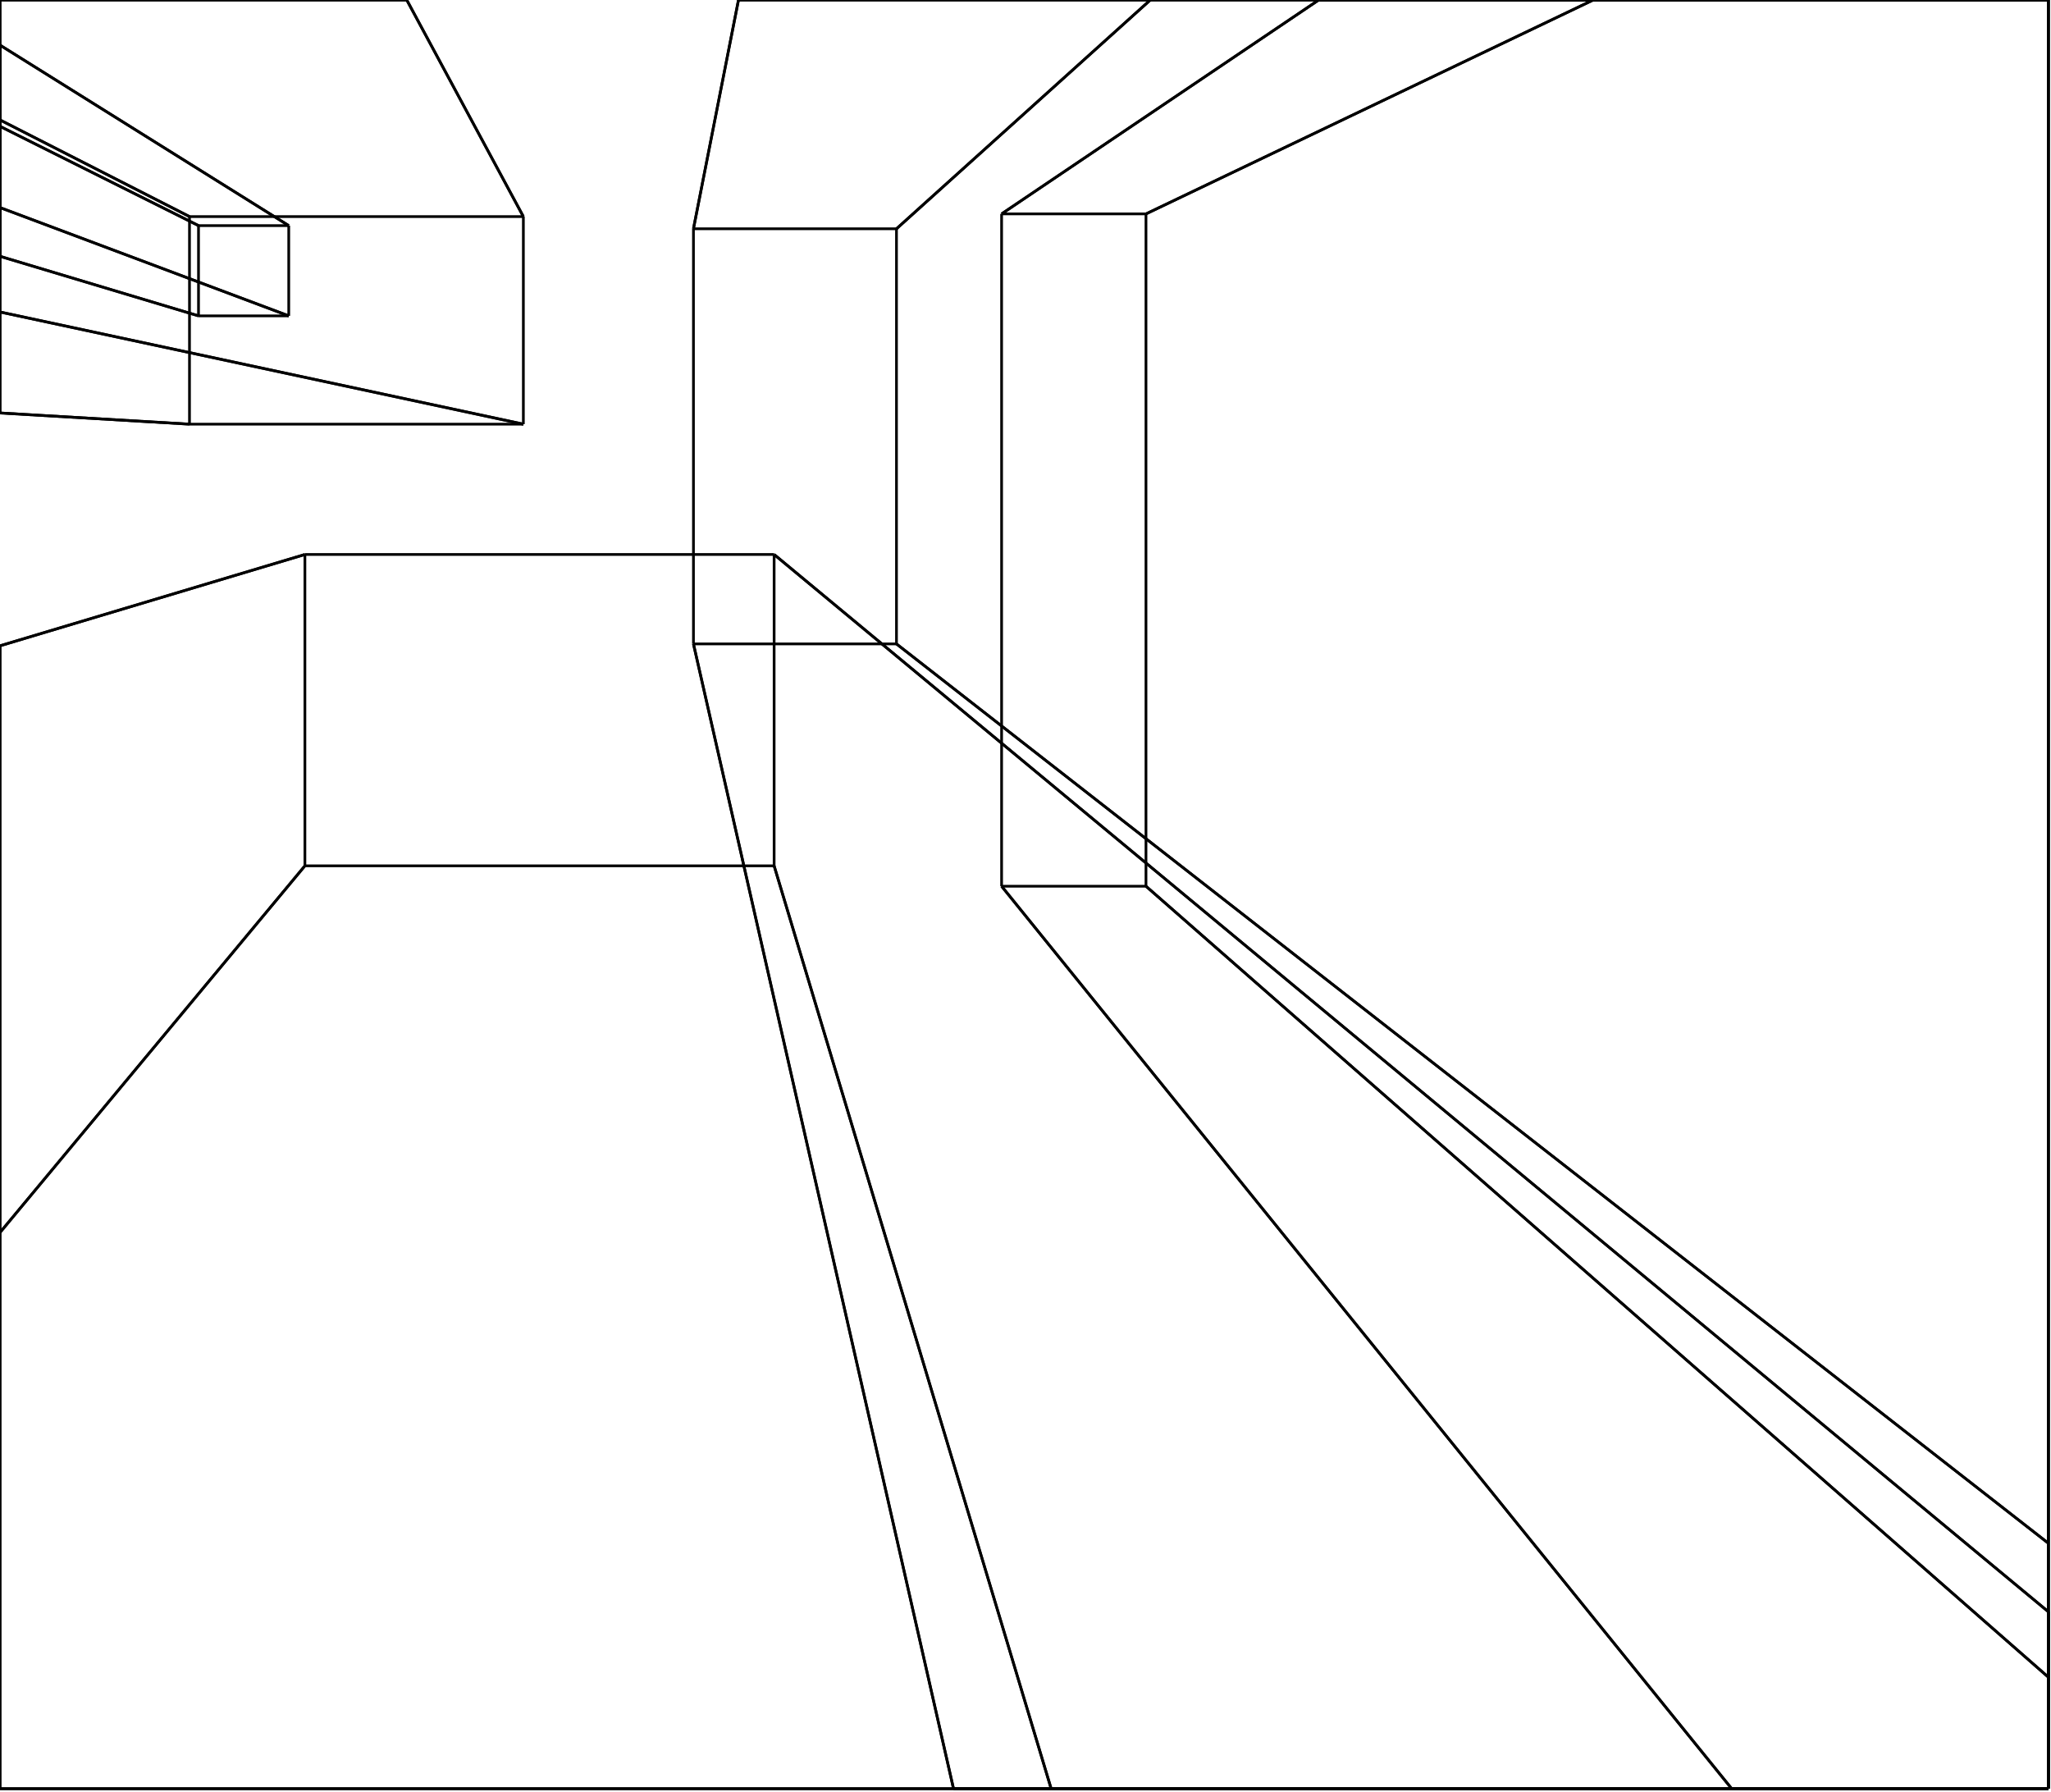
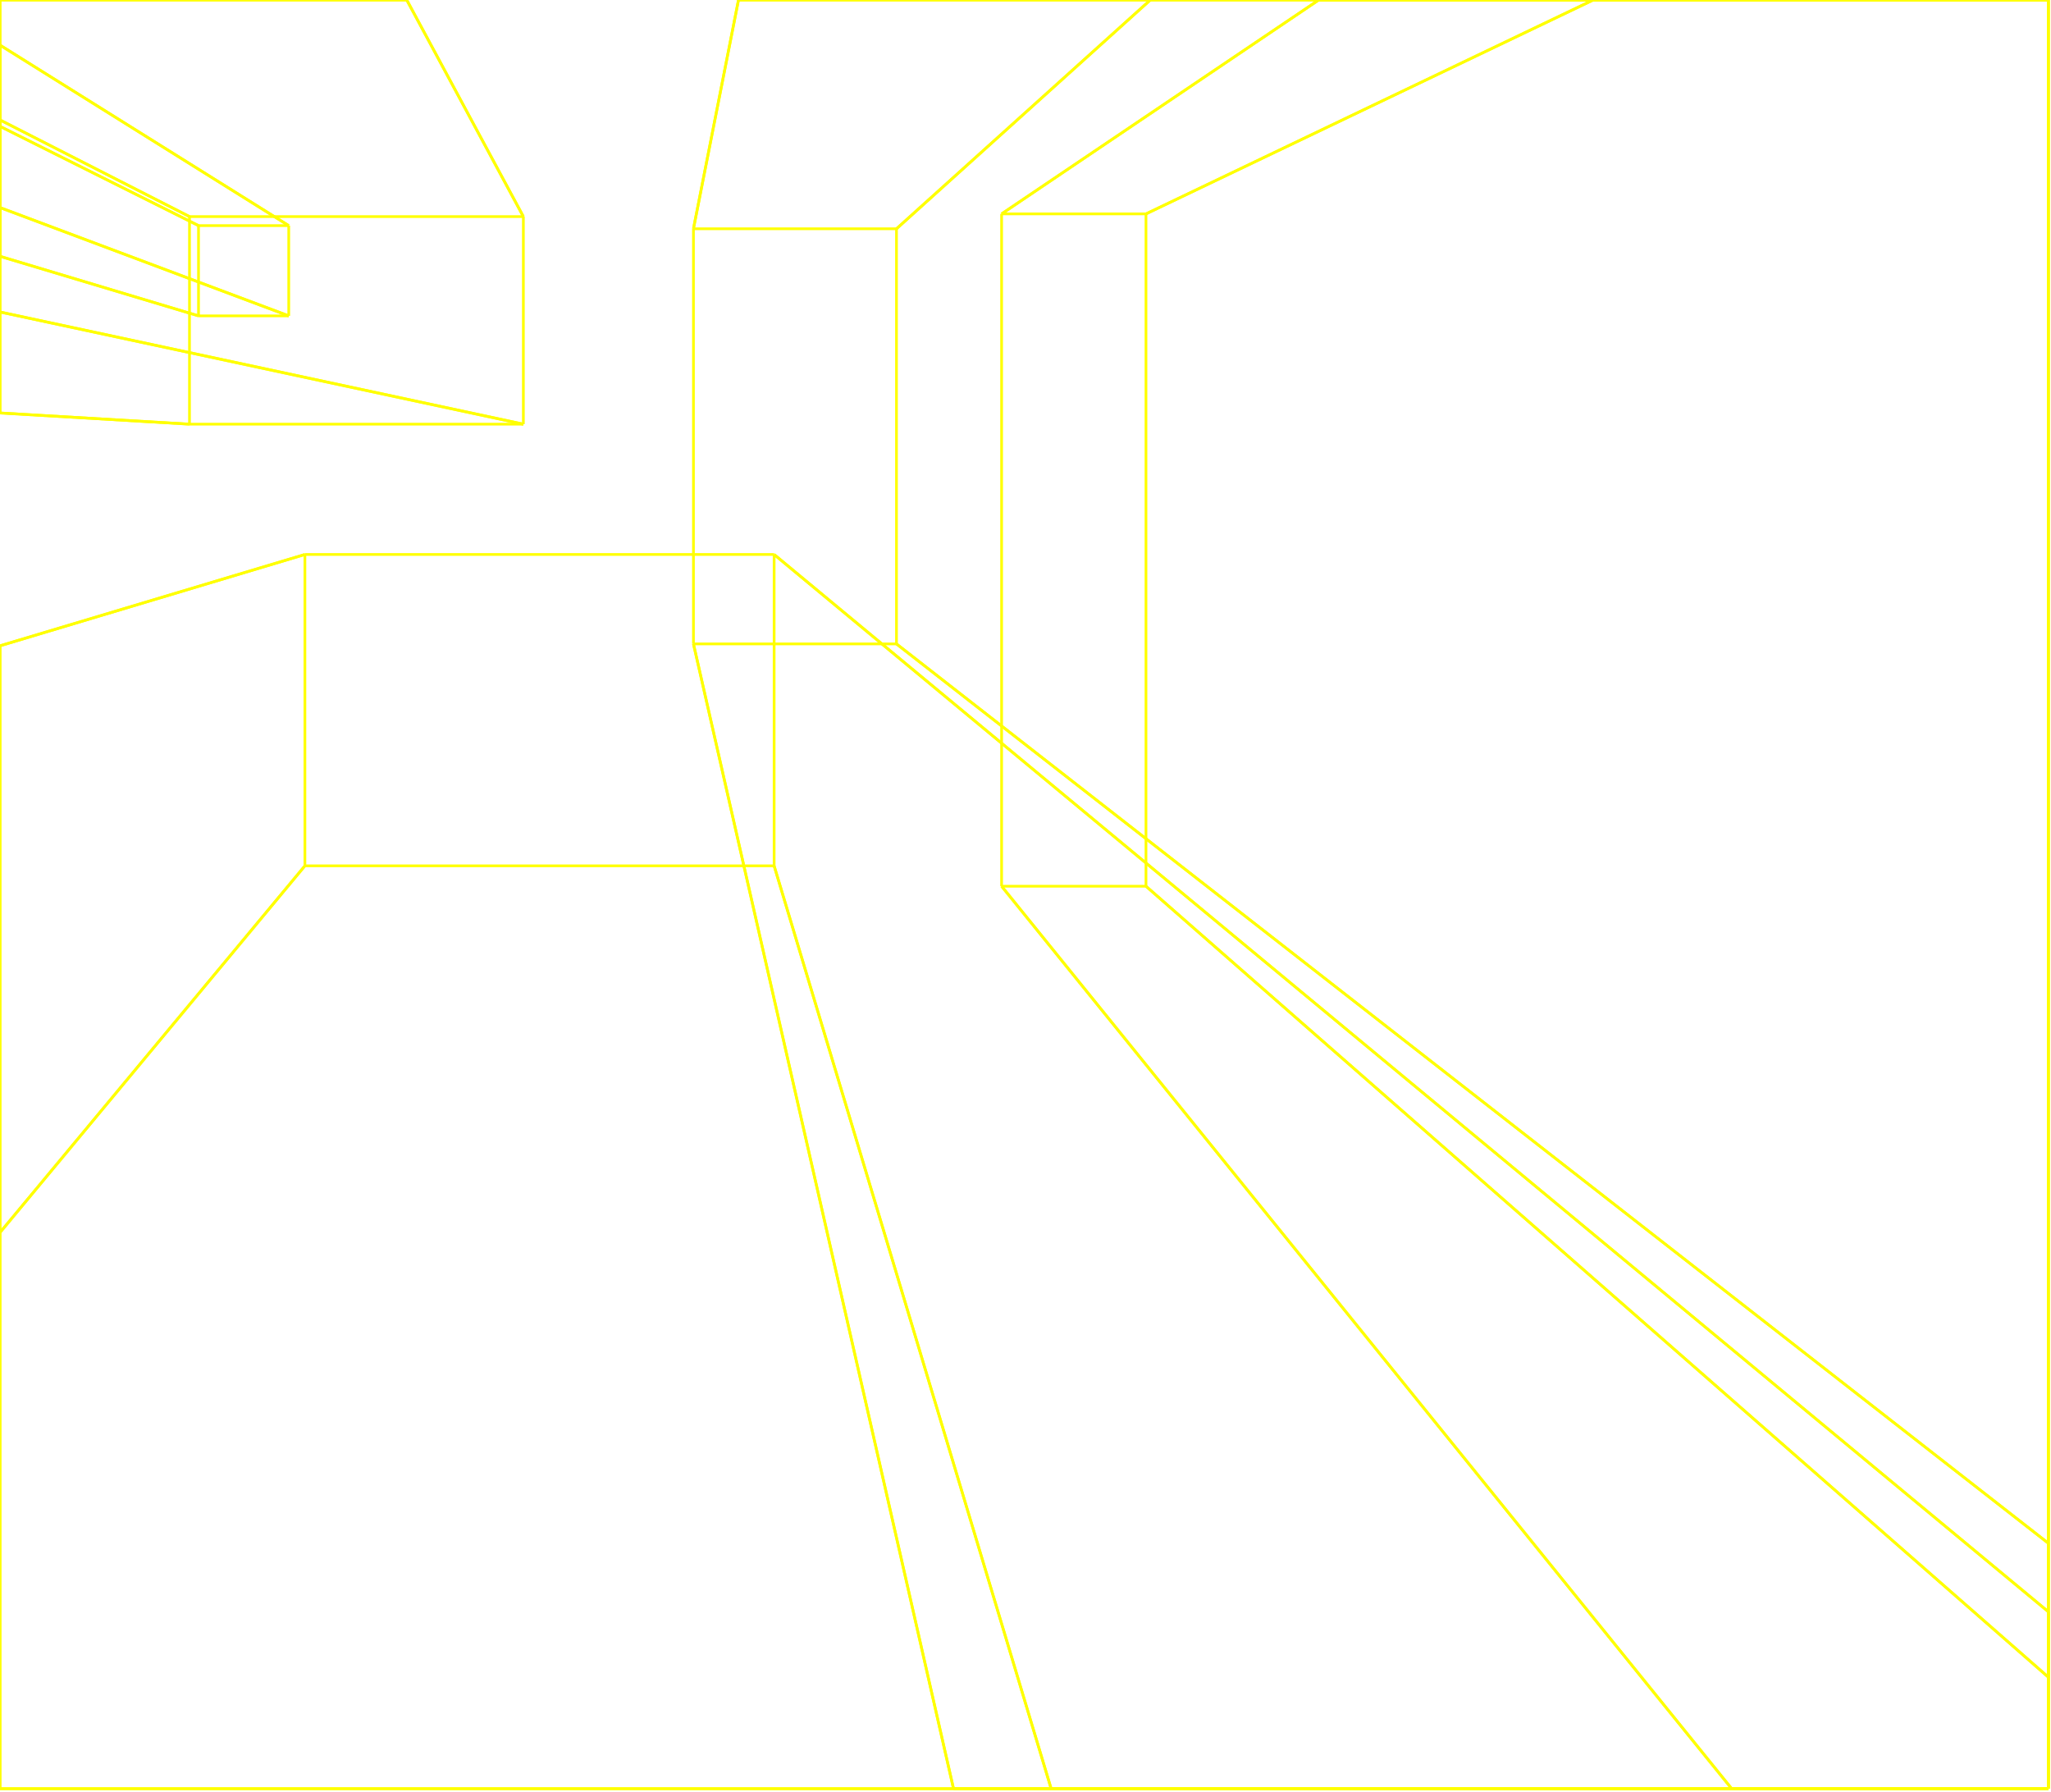
<svg xmlns="http://www.w3.org/2000/svg" viewbox="0 0 227.00 198.20" width="100%" height="100%">
-   <line x1="76.85" y1="71.35" x2="99.35" y2="71.35" stroke="black" stroke-width=".3" />
-   <line x1="76.85" y1="71.35" x2="105.67" y2="198.20" stroke="black" stroke-width=".3" />
-   <line x1="99.35" y1="71.35" x2="227.00" y2="171.00" stroke="black" stroke-width=".3" />
-   <line x1="227.00" y1="171.00" x2="227.00" y2="198.20" stroke="black" stroke-width=".3" />
-   <line x1="105.67" y1="198.20" x2="227.00" y2="198.20" stroke="black" stroke-width=".3" />
-   <line x1="99.35" y1="25.35" x2="99.35" y2="71.35" stroke="black" stroke-width=".3" />
-   <line x1="99.35" y1="25.35" x2="127.48" y2="0.00" stroke="black" stroke-width=".3" />
-   <line x1="99.35" y1="71.35" x2="227.00" y2="171.00" stroke="black" stroke-width=".3" />
-   <line x1="227.00" y1="0.00" x2="227.00" y2="171.00" stroke="black" stroke-width=".3" />
-   <line x1="127.48" y1="0.00" x2="227.00" y2="0.00" stroke="black" stroke-width=".3" />
-   <line x1="33.79" y1="61.44" x2="85.79" y2="61.44" stroke="black" stroke-width=".3" />
-   <line x1="33.79" y1="61.44" x2="0.00" y2="71.56" stroke="black" stroke-width=".3" />
-   <line x1="85.79" y1="61.44" x2="227.00" y2="178.59" stroke="black" stroke-width=".3" />
-   <line x1="0.00" y1="71.56" x2="0.00" y2="198.20" stroke="black" stroke-width=".3" />
-   <line x1="227.00" y1="178.59" x2="227.00" y2="198.20" stroke="black" stroke-width=".3" />
-   <line x1="0.00" y1="198.20" x2="227.00" y2="198.20" stroke="black" stroke-width=".3" />
-   <line x1="85.79" y1="61.44" x2="85.79" y2="95.94" stroke="black" stroke-width=".3" />
-   <line x1="85.79" y1="61.44" x2="227.00" y2="178.59" stroke="black" stroke-width=".3" />
-   <line x1="85.79" y1="95.94" x2="116.49" y2="198.20" stroke="black" stroke-width=".3" />
-   <line x1="227.00" y1="178.59" x2="227.00" y2="198.20" stroke="black" stroke-width=".3" />
-   <line x1="116.49" y1="198.20" x2="227.00" y2="198.20" stroke="black" stroke-width=".3" />
-   <line x1="111.00" y1="98.20" x2="127.00" y2="98.20" stroke="black" stroke-width=".3" />
-   <line x1="111.00" y1="98.20" x2="191.91" y2="198.20" stroke="black" stroke-width=".3" />
-   <line x1="127.00" y1="98.20" x2="227.00" y2="185.84" stroke="black" stroke-width=".3" />
-   <line x1="227.00" y1="185.84" x2="227.00" y2="198.20" stroke="black" stroke-width=".3" />
-   <line x1="191.91" y1="198.20" x2="227.00" y2="198.20" stroke="black" stroke-width=".3" />
-   <line x1="127.00" y1="23.70" x2="127.00" y2="98.20" stroke="black" stroke-width=".3" />
-   <line x1="127.00" y1="23.70" x2="176.56" y2="0.00" stroke="black" stroke-width=".3" />
-   <line x1="127.00" y1="98.20" x2="227.00" y2="185.84" stroke="black" stroke-width=".3" />
-   <line x1="227.00" y1="0.00" x2="227.00" y2="185.84" stroke="black" stroke-width=".3" />
-   <line x1="176.56" y1="0.00" x2="227.00" y2="0.00" stroke="black" stroke-width=".3" />
-   <line x1="111.00" y1="23.70" x2="111.00" y2="98.20" stroke="black" stroke-width=".3" />
-   <line x1="111.00" y1="23.70" x2="146.14" y2="0.00" stroke="black" stroke-width=".3" />
-   <line x1="111.00" y1="98.20" x2="191.91" y2="198.20" stroke="black" stroke-width=".3" />
-   <line x1="227.00" y1="0.00" x2="227.00" y2="198.20" stroke="black" stroke-width=".3" />
-   <line x1="146.14" y1="0.00" x2="227.00" y2="0.00" stroke="black" stroke-width=".3" />
-   <line x1="191.91" y1="198.20" x2="227.00" y2="198.20" stroke="black" stroke-width=".3" />
-   <line x1="33.79" y1="95.94" x2="85.79" y2="95.94" stroke="black" stroke-width=".3" />
-   <line x1="33.79" y1="95.94" x2="0.00" y2="136.57" stroke="black" stroke-width=".3" />
-   <line x1="85.79" y1="95.94" x2="116.49" y2="198.20" stroke="black" stroke-width=".3" />
-   <line x1="0.00" y1="136.57" x2="0.00" y2="198.20" stroke="black" stroke-width=".3" />
-   <line x1="0.00" y1="198.20" x2="116.49" y2="198.20" stroke="black" stroke-width=".3" />
-   <line x1="76.85" y1="25.35" x2="76.85" y2="71.35" stroke="black" stroke-width=".3" />
-   <line x1="76.85" y1="25.35" x2="81.84" y2="0.00" stroke="black" stroke-width=".3" />
-   <line x1="76.85" y1="71.35" x2="105.67" y2="198.20" stroke="black" stroke-width=".3" />
-   <line x1="227.00" y1="0.00" x2="227.00" y2="198.20" stroke="black" stroke-width=".3" />
-   <line x1="81.84" y1="0.00" x2="227.00" y2="0.00" stroke="black" stroke-width=".3" />
-   <line x1="105.67" y1="198.20" x2="227.00" y2="198.20" stroke="black" stroke-width=".3" />
-   <line x1="33.79" y1="61.44" x2="33.79" y2="95.94" stroke="black" stroke-width=".3" />
-   <line x1="33.79" y1="61.44" x2="0.00" y2="71.56" stroke="black" stroke-width=".3" />
-   <line x1="33.79" y1="95.94" x2="0.00" y2="136.57" stroke="black" stroke-width=".3" />
-   <line x1="0.00" y1="71.56" x2="0.00" y2="136.57" stroke="black" stroke-width=".3" />
-   <line x1="21.00" y1="47.00" x2="58.00" y2="47.00" stroke="black" stroke-width=".3" />
-   <line x1="21.00" y1="47.00" x2="0.00" y2="45.76" stroke="black" stroke-width=".3" />
-   <line x1="58.00" y1="47.00" x2="0.00" y2="34.57" stroke="black" stroke-width=".3" />
-   <line x1="0.00" y1="45.76" x2="0.00" y2="34.57" stroke="black" stroke-width=".3" />
-   <line x1="21.00" y1="24.00" x2="21.00" y2="47.00" stroke="black" stroke-width=".3" />
-   <line x1="21.00" y1="24.00" x2="0.00" y2="13.29" stroke="black" stroke-width=".3" />
-   <line x1="21.00" y1="47.00" x2="0.00" y2="45.76" stroke="black" stroke-width=".3" />
-   <line x1="0.00" y1="13.29" x2="0.00" y2="45.76" stroke="black" stroke-width=".3" />
-   <line x1="58.00" y1="24.00" x2="58.00" y2="47.00" stroke="black" stroke-width=".3" />
-   <line x1="58.00" y1="24.00" x2="45.08" y2="0.00" stroke="black" stroke-width=".3" />
-   <line x1="58.00" y1="47.00" x2="0.00" y2="34.57" stroke="black" stroke-width=".3" />
-   <line x1="0.00" y1="34.57" x2="0.00" y2="0.00" stroke="black" stroke-width=".3" />
-   <line x1="45.08" y1="0.00" x2="0.00" y2="0.00" stroke="black" stroke-width=".3" />
-   <line x1="22.00" y1="35.00" x2="32.00" y2="35.00" stroke="black" stroke-width=".3" />
-   <line x1="22.00" y1="35.00" x2="0.00" y2="28.40" stroke="black" stroke-width=".3" />
-   <line x1="32.00" y1="35.00" x2="0.00" y2="23.00" stroke="black" stroke-width=".3" />
-   <line x1="0.00" y1="28.40" x2="0.00" y2="23.00" stroke="black" stroke-width=".3" />
-   <line x1="22.00" y1="25.00" x2="22.00" y2="35.00" stroke="black" stroke-width=".3" />
-   <line x1="22.00" y1="25.00" x2="0.00" y2="14.00" stroke="black" stroke-width=".3" />
-   <line x1="22.00" y1="35.00" x2="0.00" y2="28.40" stroke="black" stroke-width=".3" />
-   <line x1="0.00" y1="14.00" x2="0.00" y2="28.40" stroke="black" stroke-width=".3" />
-   <line x1="32.00" y1="25.00" x2="32.00" y2="35.00" stroke="black" stroke-width=".3" />
-   <line x1="32.00" y1="25.00" x2="0.00" y2="5.00" stroke="black" stroke-width=".3" />
-   <line x1="32.00" y1="35.00" x2="0.00" y2="23.00" stroke="black" stroke-width=".3" />
-   <line x1="0.00" y1="5.00" x2="0.00" y2="23.00" stroke="black" stroke-width=".3" />
-   <line x1="22.00" y1="25.00" x2="32.00" y2="25.00" stroke="black" stroke-width=".3" />
-   <line x1="22.00" y1="25.00" x2="0.00" y2="14.00" stroke="black" stroke-width=".3" />
-   <line x1="32.00" y1="25.00" x2="0.00" y2="5.00" stroke="black" stroke-width=".3" />
-   <line x1="0.00" y1="14.00" x2="0.00" y2="5.00" stroke="black" stroke-width=".3" />
-   <line x1="21.00" y1="24.00" x2="58.00" y2="24.00" stroke="black" stroke-width=".3" />
-   <line x1="21.00" y1="24.00" x2="0.00" y2="13.29" stroke="black" stroke-width=".3" />
-   <line x1="58.00" y1="24.00" x2="45.08" y2="0.00" stroke="black" stroke-width=".3" />
-   <line x1="0.00" y1="13.29" x2="0.00" y2="0.00" stroke="black" stroke-width=".3" />
-   <line x1="45.08" y1="0.00" x2="0.00" y2="0.00" stroke="black" stroke-width=".3" />
-   <line x1="76.85" y1="25.35" x2="99.35" y2="25.35" stroke="black" stroke-width=".3" />
-   <line x1="76.85" y1="25.35" x2="81.84" y2="0.00" stroke="black" stroke-width=".3" />
-   <line x1="99.35" y1="25.35" x2="127.48" y2="0.00" stroke="black" stroke-width=".3" />
-   <line x1="81.84" y1="0.00" x2="127.48" y2="0.00" stroke="black" stroke-width=".3" />
-   <line x1="111.00" y1="23.70" x2="127.00" y2="23.70" stroke="black" stroke-width=".3" />
-   <line x1="111.00" y1="23.70" x2="146.14" y2="0.00" stroke="black" stroke-width=".3" />
-   <line x1="127.00" y1="23.70" x2="176.56" y2="0.00" stroke="black" stroke-width=".3" />
-   <line x1="146.14" y1="0.00" x2="176.56" y2="0.00" stroke="black" stroke-width=".3" />
+   <line x1="76.85" y1="71.35" x2="99.35" y2="71.35" stroke="yellow" stroke-width=".3" />
+   <line x1="76.85" y1="71.35" x2="105.67" y2="198.20" stroke="yellow" stroke-width=".3" />
+   <line x1="99.35" y1="71.35" x2="227.00" y2="171.00" stroke="yellow" stroke-width=".3" />
+   <line x1="227.00" y1="171.00" x2="227.00" y2="198.20" stroke="yellow" stroke-width=".3" />
+   <line x1="105.67" y1="198.20" x2="227.00" y2="198.20" stroke="yellow" stroke-width=".3" />
+   <line x1="99.35" y1="25.35" x2="99.35" y2="71.35" stroke="yellow" stroke-width=".3" />
+   <line x1="99.35" y1="25.35" x2="127.48" y2="0.00" stroke="yellow" stroke-width=".3" />
+   <line x1="99.35" y1="71.35" x2="227.00" y2="171.00" stroke="yellow" stroke-width=".3" />
+   <line x1="227.00" y1="0.00" x2="227.00" y2="171.00" stroke="yellow" stroke-width=".3" />
+   <line x1="127.48" y1="0.00" x2="227.00" y2="0.00" stroke="yellow" stroke-width=".3" />
+   <line x1="33.79" y1="61.44" x2="85.79" y2="61.44" stroke="yellow" stroke-width=".3" />
+   <line x1="33.79" y1="61.44" x2="0.00" y2="71.56" stroke="yellow" stroke-width=".3" />
+   <line x1="85.79" y1="61.44" x2="227.00" y2="178.59" stroke="yellow" stroke-width=".3" />
+   <line x1="0.00" y1="71.56" x2="0.00" y2="198.20" stroke="yellow" stroke-width=".3" />
+   <line x1="227.00" y1="178.59" x2="227.00" y2="198.20" stroke="yellow" stroke-width=".3" />
+   <line x1="0.00" y1="198.20" x2="227.00" y2="198.20" stroke="yellow" stroke-width=".3" />
+   <line x1="85.79" y1="61.44" x2="85.79" y2="95.94" stroke="yellow" stroke-width=".3" />
+   <line x1="85.79" y1="61.44" x2="227.00" y2="178.59" stroke="yellow" stroke-width=".3" />
+   <line x1="85.79" y1="95.94" x2="116.49" y2="198.20" stroke="yellow" stroke-width=".3" />
+   <line x1="227.00" y1="178.59" x2="227.00" y2="198.20" stroke="yellow" stroke-width=".3" />
+   <line x1="116.49" y1="198.20" x2="227.00" y2="198.20" stroke="yellow" stroke-width=".3" />
+   <line x1="111.00" y1="98.20" x2="127.00" y2="98.20" stroke="yellow" stroke-width=".3" />
+   <line x1="111.00" y1="98.20" x2="191.91" y2="198.20" stroke="yellow" stroke-width=".3" />
+   <line x1="127.00" y1="98.20" x2="227.00" y2="185.84" stroke="yellow" stroke-width=".3" />
+   <line x1="227.00" y1="185.84" x2="227.00" y2="198.20" stroke="yellow" stroke-width=".3" />
+   <line x1="191.91" y1="198.20" x2="227.00" y2="198.20" stroke="yellow" stroke-width=".3" />
+   <line x1="127.00" y1="23.70" x2="127.00" y2="98.20" stroke="yellow" stroke-width=".3" />
+   <line x1="127.00" y1="23.70" x2="176.56" y2="0.00" stroke="yellow" stroke-width=".3" />
+   <line x1="127.00" y1="98.20" x2="227.00" y2="185.84" stroke="yellow" stroke-width=".3" />
+   <line x1="227.00" y1="0.00" x2="227.00" y2="185.84" stroke="yellow" stroke-width=".3" />
+   <line x1="176.56" y1="0.00" x2="227.00" y2="0.00" stroke="yellow" stroke-width=".3" />
+   <line x1="111.00" y1="23.70" x2="111.00" y2="98.20" stroke="yellow" stroke-width=".3" />
+   <line x1="111.00" y1="23.70" x2="146.14" y2="0.00" stroke="yellow" stroke-width=".3" />
+   <line x1="111.00" y1="98.20" x2="191.91" y2="198.20" stroke="yellow" stroke-width=".3" />
+   <line x1="227.00" y1="0.00" x2="227.00" y2="198.20" stroke="yellow" stroke-width=".3" />
+   <line x1="146.14" y1="0.00" x2="227.00" y2="0.00" stroke="yellow" stroke-width=".3" />
+   <line x1="191.91" y1="198.20" x2="227.00" y2="198.20" stroke="yellow" stroke-width=".3" />
+   <line x1="33.79" y1="95.94" x2="85.79" y2="95.94" stroke="yellow" stroke-width=".3" />
+   <line x1="33.79" y1="95.94" x2="0.00" y2="136.57" stroke="yellow" stroke-width=".3" />
+   <line x1="85.79" y1="95.94" x2="116.49" y2="198.20" stroke="yellow" stroke-width=".3" />
+   <line x1="0.00" y1="136.57" x2="0.00" y2="198.20" stroke="yellow" stroke-width=".3" />
+   <line x1="0.00" y1="198.20" x2="116.49" y2="198.20" stroke="yellow" stroke-width=".3" />
+   <line x1="76.85" y1="25.35" x2="76.85" y2="71.35" stroke="yellow" stroke-width=".3" />
+   <line x1="76.85" y1="25.35" x2="81.84" y2="0.00" stroke="yellow" stroke-width=".3" />
+   <line x1="76.85" y1="71.35" x2="105.67" y2="198.20" stroke="yellow" stroke-width=".3" />
+   <line x1="227.00" y1="0.00" x2="227.00" y2="198.20" stroke="yellow" stroke-width=".3" />
+   <line x1="81.84" y1="0.00" x2="227.00" y2="0.00" stroke="yellow" stroke-width=".3" />
+   <line x1="105.67" y1="198.20" x2="227.00" y2="198.20" stroke="yellow" stroke-width=".3" />
+   <line x1="33.79" y1="61.44" x2="33.79" y2="95.94" stroke="yellow" stroke-width=".3" />
+   <line x1="33.79" y1="61.44" x2="0.00" y2="71.56" stroke="yellow" stroke-width=".3" />
+   <line x1="33.79" y1="95.94" x2="0.00" y2="136.57" stroke="yellow" stroke-width=".3" />
+   <line x1="0.00" y1="71.56" x2="0.00" y2="136.57" stroke="yellow" stroke-width=".3" />
+   <line x1="21.00" y1="47.00" x2="58.00" y2="47.00" stroke="yellow" stroke-width=".3" />
+   <line x1="21.00" y1="47.00" x2="0.00" y2="45.76" stroke="yellow" stroke-width=".3" />
+   <line x1="58.00" y1="47.00" x2="0.00" y2="34.57" stroke="yellow" stroke-width=".3" />
+   <line x1="0.00" y1="45.76" x2="0.00" y2="34.57" stroke="yellow" stroke-width=".3" />
+   <line x1="21.00" y1="24.00" x2="21.00" y2="47.00" stroke="yellow" stroke-width=".3" />
+   <line x1="21.00" y1="24.00" x2="0.00" y2="13.29" stroke="yellow" stroke-width=".3" />
+   <line x1="21.00" y1="47.00" x2="0.00" y2="45.76" stroke="yellow" stroke-width=".3" />
+   <line x1="0.00" y1="13.29" x2="0.00" y2="45.76" stroke="yellow" stroke-width=".3" />
+   <line x1="58.00" y1="24.00" x2="58.00" y2="47.00" stroke="yellow" stroke-width=".3" />
+   <line x1="58.00" y1="24.00" x2="45.08" y2="0.00" stroke="yellow" stroke-width=".3" />
+   <line x1="58.00" y1="47.00" x2="0.00" y2="34.57" stroke="yellow" stroke-width=".3" />
+   <line x1="0.00" y1="34.57" x2="0.00" y2="0.00" stroke="yellow" stroke-width=".3" />
+   <line x1="45.08" y1="0.00" x2="0.00" y2="0.00" stroke="yellow" stroke-width=".3" />
+   <line x1="22.00" y1="35.00" x2="32.00" y2="35.00" stroke="yellow" stroke-width=".3" />
+   <line x1="22.00" y1="35.00" x2="0.00" y2="28.40" stroke="yellow" stroke-width=".3" />
+   <line x1="32.00" y1="35.00" x2="0.00" y2="23.00" stroke="yellow" stroke-width=".3" />
+   <line x1="0.00" y1="28.40" x2="0.00" y2="23.00" stroke="yellow" stroke-width=".3" />
+   <line x1="22.00" y1="25.00" x2="22.00" y2="35.00" stroke="yellow" stroke-width=".3" />
+   <line x1="22.00" y1="25.00" x2="0.00" y2="14.00" stroke="yellow" stroke-width=".3" />
+   <line x1="22.00" y1="35.00" x2="0.00" y2="28.40" stroke="yellow" stroke-width=".3" />
+   <line x1="0.00" y1="14.00" x2="0.00" y2="28.40" stroke="yellow" stroke-width=".3" />
+   <line x1="32.00" y1="25.00" x2="32.00" y2="35.00" stroke="yellow" stroke-width=".3" />
+   <line x1="32.00" y1="25.00" x2="0.00" y2="5.00" stroke="yellow" stroke-width=".3" />
+   <line x1="32.00" y1="35.00" x2="0.00" y2="23.00" stroke="yellow" stroke-width=".3" />
+   <line x1="0.00" y1="5.00" x2="0.00" y2="23.00" stroke="yellow" stroke-width=".3" />
+   <line x1="22.00" y1="25.00" x2="32.00" y2="25.00" stroke="yellow" stroke-width=".3" />
+   <line x1="22.00" y1="25.00" x2="0.00" y2="14.00" stroke="yellow" stroke-width=".3" />
+   <line x1="32.00" y1="25.00" x2="0.00" y2="5.00" stroke="yellow" stroke-width=".3" />
+   <line x1="0.00" y1="14.00" x2="0.00" y2="5.00" stroke="yellow" stroke-width=".3" />
+   <line x1="21.00" y1="24.00" x2="58.00" y2="24.00" stroke="yellow" stroke-width=".3" />
+   <line x1="21.00" y1="24.00" x2="0.00" y2="13.29" stroke="yellow" stroke-width=".3" />
+   <line x1="58.00" y1="24.00" x2="45.08" y2="0.00" stroke="yellow" stroke-width=".3" />
+   <line x1="0.00" y1="13.29" x2="0.00" y2="0.00" stroke="yellow" stroke-width=".3" />
+   <line x1="45.08" y1="0.00" x2="0.00" y2="0.00" stroke="yellow" stroke-width=".3" />
+   <line x1="76.85" y1="25.35" x2="99.35" y2="25.35" stroke="yellow" stroke-width=".3" />
+   <line x1="76.85" y1="25.35" x2="81.84" y2="0.00" stroke="yellow" stroke-width=".3" />
+   <line x1="99.35" y1="25.35" x2="127.48" y2="0.00" stroke="yellow" stroke-width=".3" />
+   <line x1="81.84" y1="0.00" x2="127.48" y2="0.00" stroke="yellow" stroke-width=".3" />
+   <line x1="111.00" y1="23.70" x2="127.00" y2="23.70" stroke="yellow" stroke-width=".3" />
+   <line x1="111.00" y1="23.70" x2="146.14" y2="0.00" stroke="yellow" stroke-width=".3" />
+   <line x1="127.00" y1="23.70" x2="176.56" y2="0.00" stroke="yellow" stroke-width=".3" />
+   <line x1="146.14" y1="0.00" x2="176.56" y2="0.00" stroke="yellow" stroke-width=".3" />
</svg>
